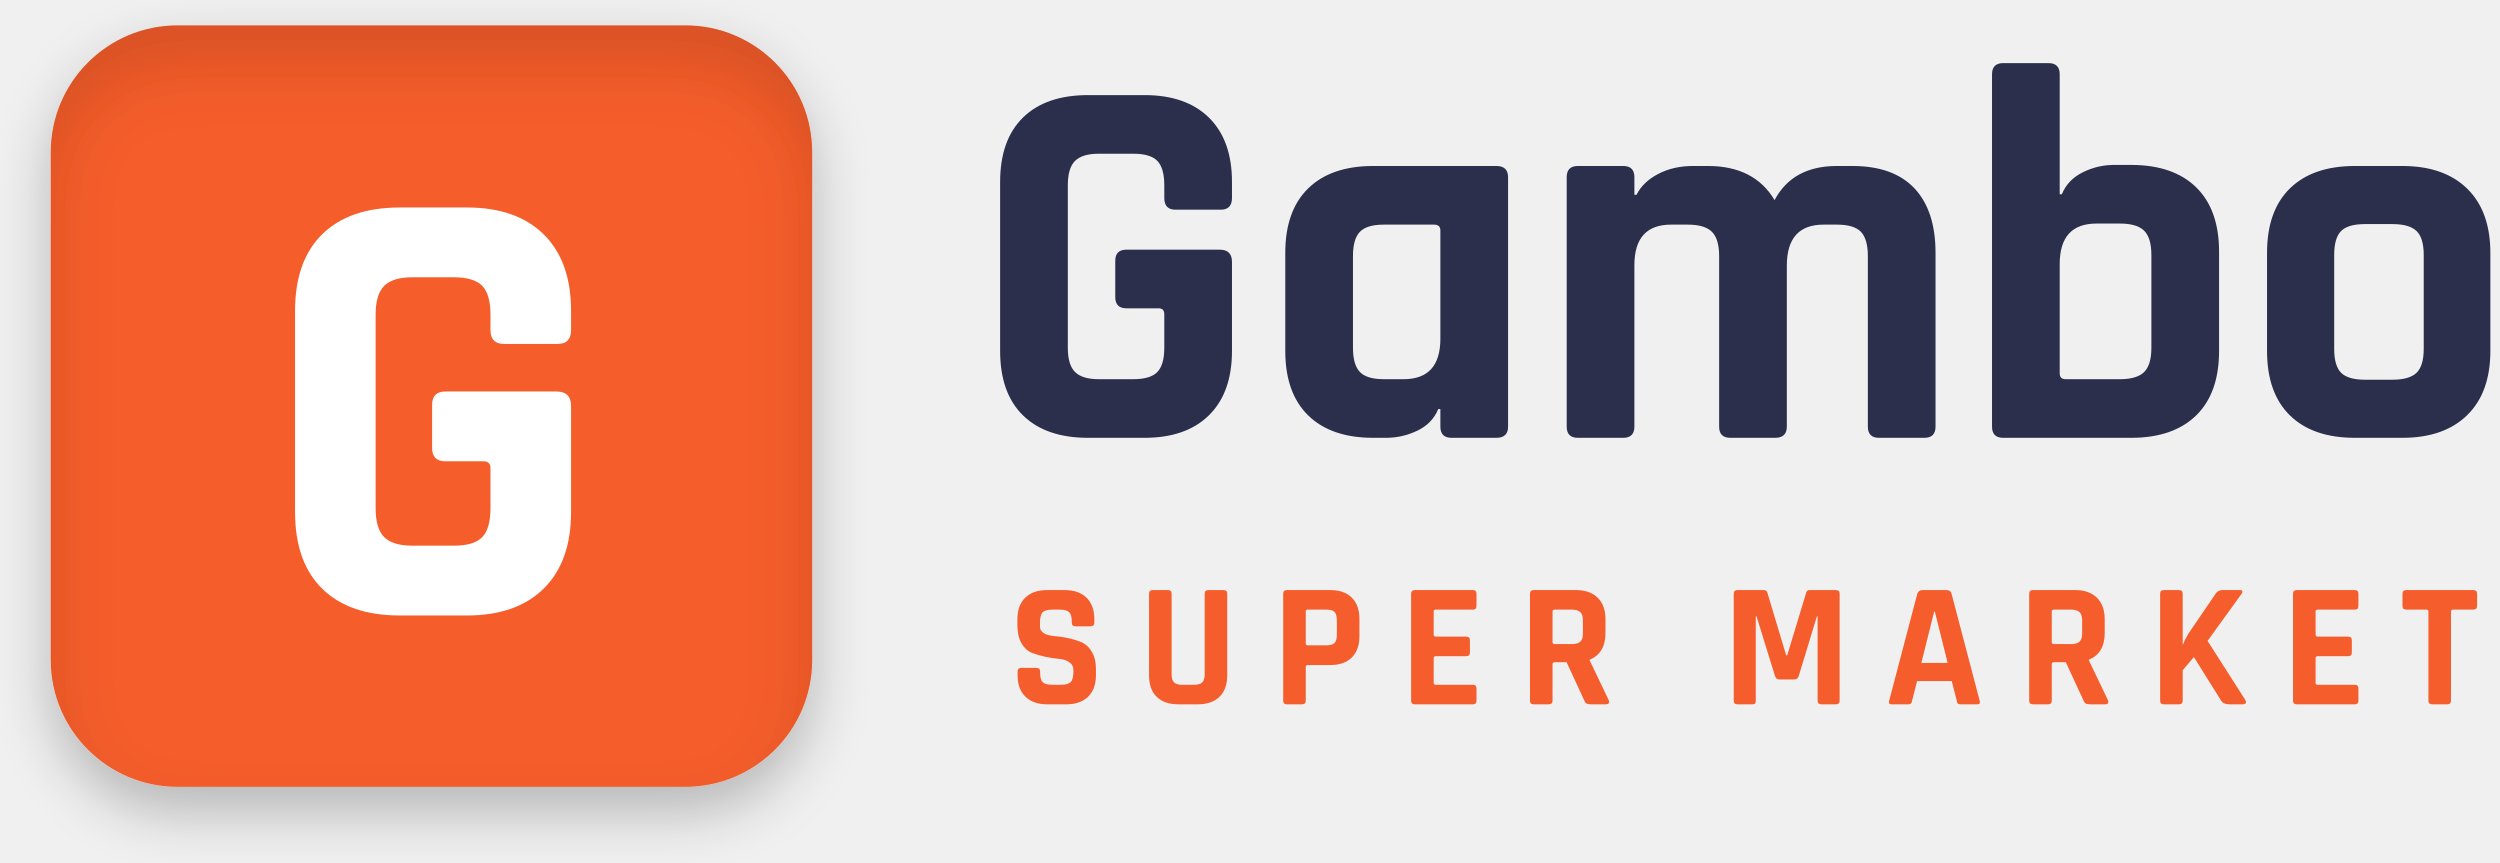
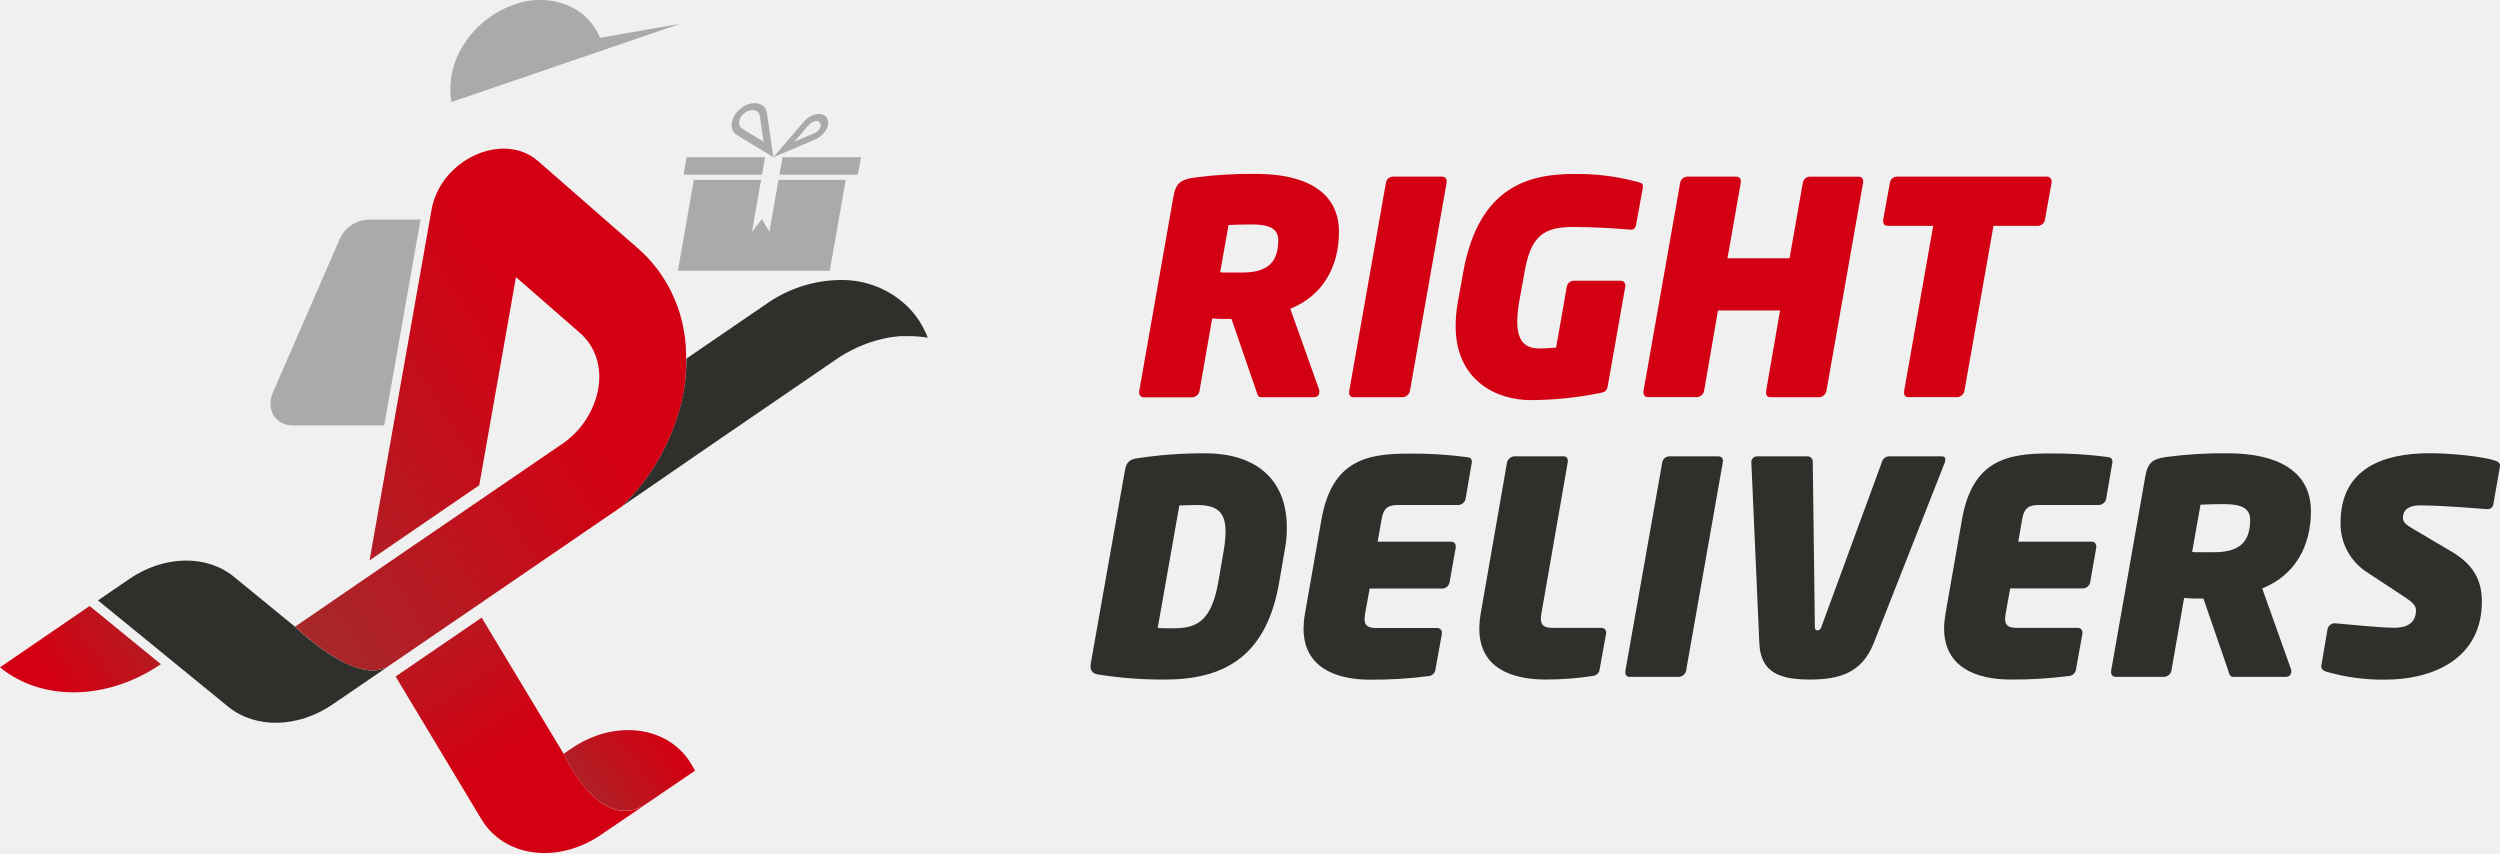
- <svg xmlns="http://www.w3.org/2000/svg" preserveAspectRatio="xMidYMid" width="197" height="68" viewBox="0 0 197 68">
+ <svg xmlns="http://www.w3.org/2000/svg" xmlns:xlink="http://www.w3.org/1999/xlink" viewBox="0 0 666.23 227.38">
  <defs>
-     <style>
-       .cls-1, .cls-3 {
-         fill: #f55d2c;
-       }
- 
-       .cls-1, .cls-2, .cls-4 {
-         fill-rule: evenodd;
-       }
- 
-       .cls-2 {
-         fill: #2b2f4c;
-       }
- 
-       .cls-3 {
-         filter: url(#filter-chain-1);
-       }
- 
-       .cls-4 {
-         fill: #fff;
-       }
-     </style>
-     <filter id="filter-chain-1" filterUnits="userSpaceOnUse">
-       <feOffset dy="2" in="SourceAlpha" />
-       <feGaussianBlur stdDeviation="2.236" result="dropBlur" />
-       <feFlood flood-opacity="0.24" />
-       <feComposite operator="in" in2="dropBlur" result="dropShadowComp" />
-       <feComposite in="SourceGraphic" result="shadowed" />
-       <feOffset dy="3" in="SourceAlpha" />
-       <feGaussianBlur stdDeviation="2.646" result="innerShadowBlur" />
-       <feFlood flood-opacity="0.26" />
-       <feComposite operator="out" in2="innerShadowBlur" />
-       <feComposite operator="in" in2="SourceAlpha" />
-       <feBlend mode="multiply" in2="shadowed" result="innerShadow" />
-     </filter>
+     <style>.cls-1{fill:url(#linear-gradient);}.cls-2{fill:url(#linear-gradient-2);}.cls-3{fill:url(#linear-gradient-3);}.cls-4{fill:#aaa;}.cls-5{fill:#2f2f2b;}.cls-6{fill:url(#linear-gradient-4);}.cls-7{fill:#d30013;}</style>
+     <linearGradient id="linear-gradient" x1="15.55" y1="181.59" x2="50.51" y2="156.75" gradientUnits="userSpaceOnUse">
+       <stop offset="0" stop-color="#d30013" />
+       <stop offset="1" stop-color="#a12d2d" />
+     </linearGradient>
+     <linearGradient id="linear-gradient-2" x1="176.74" y1="196" x2="149.19" y2="217.7" xlink:href="#linear-gradient" />
+     <linearGradient id="linear-gradient-3" x1="137.5" y1="197.66" x2="100.94" y2="142.41" xlink:href="#linear-gradient" />
+     <linearGradient id="linear-gradient-4" x1="143.35" y1="91.71" x2="54.76" y2="146.88" xlink:href="#linear-gradient" />
  </defs>
-   <g>
-     <path d="M194.901,48.038 L193.305,48.038 C193.193,48.038 193.137,48.089 193.137,48.192 L193.137,55.206 C193.137,55.402 193.039,55.500 192.843,55.500 L191.667,55.500 C191.462,55.500 191.359,55.402 191.359,55.206 L191.359,48.192 C191.359,48.089 191.308,48.038 191.205,48.038 L189.609,48.038 C189.413,48.038 189.315,47.940 189.315,47.744 L189.315,46.792 C189.315,46.596 189.413,46.498 189.609,46.498 L194.901,46.498 C195.097,46.498 195.195,46.596 195.195,46.792 L195.195,47.744 C195.195,47.940 195.097,48.038 194.901,48.038 ZM180.985,55.500 C180.789,55.500 180.691,55.402 180.691,55.206 L180.691,46.792 C180.691,46.596 180.789,46.498 180.985,46.498 L185.563,46.498 C185.750,46.498 185.843,46.596 185.843,46.792 L185.843,47.744 C185.843,47.940 185.750,48.038 185.563,48.038 L182.637,48.038 C182.525,48.038 182.469,48.089 182.469,48.192 L182.469,50.012 C182.469,50.115 182.525,50.166 182.637,50.166 L185.031,50.166 C185.227,50.166 185.325,50.264 185.325,50.460 L185.325,51.412 C185.325,51.608 185.227,51.706 185.031,51.706 L182.637,51.706 C182.525,51.706 182.469,51.757 182.469,51.860 L182.469,53.806 C182.469,53.909 182.525,53.960 182.637,53.960 L185.563,53.960 C185.750,53.960 185.843,54.058 185.843,54.254 L185.843,55.206 C185.843,55.402 185.750,55.500 185.563,55.500 L180.985,55.500 ZM176.701,55.500 L175.679,55.500 C175.352,55.500 175.133,55.402 175.021,55.206 L172.879,51.776 L171.997,52.812 L171.997,55.206 C171.997,55.402 171.899,55.500 171.703,55.500 L170.513,55.500 C170.317,55.500 170.219,55.402 170.219,55.206 L170.219,46.792 C170.219,46.596 170.317,46.498 170.513,46.498 L171.703,46.498 C171.899,46.498 171.997,46.596 171.997,46.792 L171.997,50.782 L172.025,50.782 C172.100,50.558 172.244,50.269 172.459,49.914 L174.587,46.792 C174.708,46.596 174.890,46.498 175.133,46.498 L176.505,46.498 C176.608,46.498 176.671,46.528 176.694,46.589 C176.717,46.650 176.692,46.727 176.617,46.820 L173.957,50.502 L176.925,55.150 C176.990,55.262 177.002,55.348 176.960,55.409 C176.918,55.470 176.832,55.500 176.701,55.500 ZM164.731,55.500 C164.563,55.500 164.442,55.481 164.367,55.444 C164.292,55.407 164.232,55.327 164.185,55.206 L162.785,52.182 L161.847,52.182 C161.735,52.182 161.679,52.233 161.679,52.336 L161.679,55.206 C161.679,55.402 161.581,55.500 161.385,55.500 L160.195,55.500 C159.999,55.500 159.901,55.402 159.901,55.206 L159.901,46.792 C159.901,46.596 159.999,46.498 160.195,46.498 L163.527,46.498 C164.255,46.498 164.824,46.699 165.235,47.100 C165.646,47.501 165.851,48.066 165.851,48.794 L165.851,49.886 C165.851,50.941 165.436,51.641 164.605,51.986 L164.605,52.042 L166.103,55.164 C166.187,55.388 166.108,55.500 165.865,55.500 L164.731,55.500 ZM164.073,48.864 C164.073,48.575 164.003,48.365 163.863,48.234 C163.723,48.103 163.504,48.038 163.205,48.038 L161.833,48.038 C161.730,48.038 161.679,48.089 161.679,48.192 L161.679,50.600 C161.679,50.703 161.730,50.754 161.833,50.754 L163.205,50.754 C163.504,50.754 163.723,50.691 163.863,50.565 C164.003,50.439 164.073,50.236 164.073,49.956 L164.073,48.864 ZM154.483,55.500 C154.381,55.500 154.311,55.479 154.273,55.437 C154.236,55.395 154.208,55.318 154.189,55.206 L153.797,53.666 L151.067,53.666 L150.675,55.206 C150.657,55.318 150.626,55.395 150.584,55.437 C150.542,55.479 150.475,55.500 150.381,55.500 L149.037,55.500 C148.869,55.500 148.813,55.402 148.869,55.206 L151.081,46.792 C151.147,46.596 151.287,46.498 151.501,46.498 L153.363,46.498 C153.597,46.498 153.737,46.596 153.783,46.792 L155.995,55.206 C156.051,55.402 155.995,55.500 155.827,55.500 L154.483,55.500 ZM152.467,48.192 L152.411,48.192 L151.403,52.238 L153.475,52.238 L152.467,48.192 ZM143.521,55.500 C143.325,55.500 143.227,55.402 143.227,55.206 L143.227,48.570 L143.171,48.570 L141.743,53.260 C141.687,53.447 141.571,53.540 141.393,53.540 L140.217,53.540 C140.040,53.540 139.923,53.447 139.867,53.260 L138.411,48.556 L138.355,48.556 L138.355,55.206 C138.355,55.318 138.337,55.395 138.299,55.437 C138.262,55.479 138.183,55.500 138.061,55.500 L136.913,55.500 C136.717,55.500 136.619,55.402 136.619,55.206 L136.619,46.792 C136.619,46.596 136.717,46.498 136.913,46.498 L138.999,46.498 C139.130,46.498 139.219,46.563 139.265,46.694 L140.749,51.636 L140.833,51.636 L142.331,46.694 C142.359,46.563 142.448,46.498 142.597,46.498 L144.669,46.498 C144.865,46.498 144.963,46.596 144.963,46.792 L144.963,55.206 C144.963,55.402 144.865,55.500 144.669,55.500 L143.521,55.500 ZM125.392,55.500 C125.224,55.500 125.102,55.481 125.028,55.444 C124.953,55.407 124.892,55.327 124.846,55.206 L123.446,52.182 L122.508,52.182 C122.396,52.182 122.340,52.233 122.340,52.336 L122.340,55.206 C122.340,55.402 122.242,55.500 122.046,55.500 L120.856,55.500 C120.660,55.500 120.562,55.402 120.562,55.206 L120.562,46.792 C120.562,46.596 120.660,46.498 120.856,46.498 L124.188,46.498 C124.916,46.498 125.485,46.699 125.896,47.100 C126.306,47.501 126.512,48.066 126.512,48.794 L126.512,49.886 C126.512,50.941 126.096,51.641 125.266,51.986 L125.266,52.042 L126.764,55.164 C126.848,55.388 126.768,55.500 126.526,55.500 L125.392,55.500 ZM124.734,48.864 C124.734,48.575 124.664,48.365 124.524,48.234 C124.384,48.103 124.164,48.038 123.866,48.038 L122.494,48.038 C122.391,48.038 122.340,48.089 122.340,48.192 L122.340,50.600 C122.340,50.703 122.391,50.754 122.494,50.754 L123.866,50.754 C124.164,50.754 124.384,50.691 124.524,50.565 C124.664,50.439 124.734,50.236 124.734,49.956 L124.734,48.864 ZM111.490,55.500 C111.294,55.500 111.196,55.402 111.196,55.206 L111.196,46.792 C111.196,46.596 111.294,46.498 111.490,46.498 L116.068,46.498 C116.254,46.498 116.348,46.596 116.348,46.792 L116.348,47.744 C116.348,47.940 116.254,48.038 116.068,48.038 L113.142,48.038 C113.030,48.038 112.974,48.089 112.974,48.192 L112.974,50.012 C112.974,50.115 113.030,50.166 113.142,50.166 L115.536,50.166 C115.732,50.166 115.830,50.264 115.830,50.460 L115.830,51.412 C115.830,51.608 115.732,51.706 115.536,51.706 L113.142,51.706 C113.030,51.706 112.974,51.757 112.974,51.860 L112.974,53.806 C112.974,53.909 113.030,53.960 113.142,53.960 L116.068,53.960 C116.254,53.960 116.348,54.058 116.348,54.254 L116.348,55.206 C116.348,55.402 116.254,55.500 116.068,55.500 L111.490,55.500 ZM104.826,52.406 L103.062,52.406 C102.950,52.406 102.894,52.457 102.894,52.560 L102.894,55.206 C102.894,55.402 102.796,55.500 102.600,55.500 L101.410,55.500 C101.214,55.500 101.116,55.402 101.116,55.206 L101.116,46.792 C101.116,46.596 101.214,46.498 101.410,46.498 L104.826,46.498 C105.554,46.498 106.118,46.696 106.520,47.093 C106.921,47.490 107.122,48.052 107.122,48.780 L107.122,50.124 C107.122,50.852 106.921,51.414 106.520,51.811 C106.118,52.208 105.554,52.406 104.826,52.406 ZM105.344,48.864 C105.344,48.565 105.283,48.353 105.162,48.227 C105.040,48.101 104.830,48.038 104.532,48.038 L103.048,48.038 C102.945,48.038 102.894,48.089 102.894,48.192 L102.894,50.698 C102.894,50.801 102.945,50.852 103.048,50.852 L104.532,50.852 C104.830,50.852 105.040,50.789 105.162,50.663 C105.283,50.537 105.344,50.329 105.344,50.040 L105.344,48.864 ZM94.396,55.500 L92.856,55.500 C92.118,55.500 91.549,55.304 91.148,54.912 C90.746,54.520 90.546,53.955 90.546,53.218 L90.546,46.792 C90.546,46.596 90.644,46.498 90.840,46.498 L92.030,46.498 C92.226,46.498 92.324,46.596 92.324,46.792 L92.324,53.134 C92.324,53.433 92.387,53.645 92.513,53.771 C92.639,53.897 92.846,53.960 93.136,53.960 L94.102,53.960 C94.400,53.960 94.613,53.897 94.739,53.771 C94.865,53.645 94.928,53.433 94.928,53.134 L94.928,46.792 C94.928,46.596 95.026,46.498 95.222,46.498 L96.398,46.498 C96.603,46.498 96.706,46.591 96.706,46.778 L96.706,53.218 C96.706,53.946 96.503,54.508 96.097,54.905 C95.691,55.302 95.124,55.500 94.396,55.500 ZM84.036,55.500 L82.510,55.500 C81.782,55.500 81.213,55.299 80.802,54.898 C80.391,54.497 80.186,53.932 80.186,53.204 L80.186,52.924 C80.186,52.728 80.284,52.630 80.480,52.630 L81.670,52.630 C81.866,52.630 81.964,52.728 81.964,52.924 L81.964,53.036 C81.964,53.391 82.034,53.633 82.174,53.764 C82.314,53.895 82.571,53.960 82.944,53.960 L83.602,53.960 C83.966,53.960 84.220,53.890 84.365,53.750 C84.510,53.610 84.582,53.349 84.582,52.966 L84.582,52.798 C84.582,52.527 84.472,52.320 84.253,52.175 C84.034,52.030 83.761,51.944 83.434,51.916 C83.107,51.888 82.755,51.834 82.377,51.755 C81.999,51.676 81.647,51.573 81.320,51.447 C80.993,51.321 80.720,51.074 80.501,50.705 C80.282,50.336 80.172,49.863 80.172,49.284 L80.172,48.794 C80.172,48.066 80.377,47.501 80.788,47.100 C81.199,46.699 81.768,46.498 82.496,46.498 L83.896,46.498 C84.633,46.498 85.207,46.699 85.618,47.100 C86.029,47.501 86.234,48.066 86.234,48.794 L86.234,49.060 C86.234,49.256 86.136,49.354 85.940,49.354 L84.750,49.354 C84.554,49.354 84.456,49.256 84.456,49.060 L84.456,48.976 C84.456,48.612 84.386,48.365 84.246,48.234 C84.106,48.103 83.849,48.038 83.476,48.038 L82.930,48.038 C82.547,48.038 82.288,48.110 82.153,48.255 C82.018,48.400 81.950,48.682 81.950,49.102 L81.950,49.368 C81.950,49.807 82.333,50.059 83.098,50.124 C83.891,50.189 84.596,50.348 85.212,50.600 C85.539,50.740 85.812,50.990 86.031,51.349 C86.250,51.708 86.360,52.168 86.360,52.728 L86.360,53.204 C86.360,53.932 86.155,54.497 85.744,54.898 C85.333,55.299 84.764,55.500 84.036,55.500 Z" class="cls-1" />
-     <path d="M194.413,32.715 C193.195,33.905 191.494,34.500 189.310,34.500 L185.572,34.500 C183.360,34.500 181.652,33.912 180.448,32.736 C179.244,31.560 178.642,29.866 178.642,27.654 L178.642,19.926 C178.642,17.714 179.244,16.020 180.448,14.844 C181.652,13.668 183.360,13.080 185.572,13.080 L189.310,13.080 C191.494,13.080 193.195,13.675 194.413,14.865 C195.631,16.055 196.240,17.742 196.240,19.926 L196.240,27.654 C196.240,29.838 195.631,31.525 194.413,32.715 ZM190.990,20.094 C190.990,19.198 190.801,18.568 190.423,18.204 C190.045,17.840 189.408,17.658 188.512,17.658 L186.370,17.658 C185.474,17.658 184.844,17.840 184.480,18.204 C184.116,18.568 183.934,19.198 183.934,20.094 L183.934,27.486 C183.934,28.382 184.116,29.012 184.480,29.376 C184.844,29.740 185.474,29.922 186.370,29.922 L188.512,29.922 C189.408,29.922 190.045,29.740 190.423,29.376 C190.801,29.012 190.990,28.382 190.990,27.486 L190.990,20.094 ZM167.933,34.500 L157.853,34.500 C157.265,34.500 156.971,34.206 156.971,33.618 L156.971,5.856 C156.971,5.268 157.265,4.974 157.853,4.974 L161.423,4.974 C162.011,4.974 162.305,5.268 162.305,5.856 L162.305,15.306 L162.473,15.306 C162.781,14.550 163.327,13.976 164.111,13.584 C164.895,13.192 165.721,12.996 166.589,12.996 L167.933,12.996 C170.145,12.996 171.853,13.584 173.057,14.760 C174.261,15.936 174.863,17.630 174.863,19.842 L174.863,27.654 C174.863,29.866 174.261,31.560 173.057,32.736 C171.853,33.912 170.145,34.500 167.933,34.500 ZM169.529,20.094 C169.529,19.198 169.340,18.561 168.962,18.183 C168.584,17.805 167.947,17.616 167.051,17.616 L165.203,17.616 C163.271,17.616 162.305,18.680 162.305,20.808 L162.305,29.418 C162.305,29.726 162.459,29.880 162.767,29.880 L167.051,29.880 C167.947,29.880 168.584,29.691 168.962,29.313 C169.340,28.935 169.529,28.298 169.529,27.402 L169.529,20.094 ZM151.638,34.500 L148.068,34.500 C147.480,34.500 147.186,34.206 147.186,33.618 L147.186,20.178 C147.186,19.282 147.003,18.645 146.640,18.267 C146.275,17.889 145.645,17.700 144.750,17.700 L143.700,17.700 C141.768,17.700 140.802,18.778 140.802,20.934 L140.802,33.618 C140.802,34.206 140.493,34.500 139.878,34.500 L136.350,34.500 C135.762,34.500 135.468,34.206 135.468,33.618 L135.468,20.178 C135.468,19.282 135.279,18.645 134.901,18.267 C134.523,17.889 133.885,17.700 132.990,17.700 L131.688,17.700 C129.756,17.700 128.790,18.764 128.790,20.892 L128.790,33.618 C128.790,34.206 128.496,34.500 127.908,34.500 L124.338,34.500 C123.750,34.500 123.456,34.206 123.456,33.618 L123.456,13.962 C123.456,13.374 123.750,13.080 124.338,13.080 L127.908,13.080 C128.496,13.080 128.790,13.374 128.790,13.962 L128.790,15.348 L128.958,15.348 C129.294,14.676 129.861,14.130 130.659,13.710 C131.457,13.290 132.373,13.080 133.410,13.080 L134.586,13.080 C137.022,13.080 138.771,13.976 139.836,15.768 C140.787,13.976 142.425,13.080 144.750,13.080 L145.968,13.080 C148.123,13.080 149.754,13.668 150.861,14.844 C151.966,16.020 152.520,17.714 152.520,19.926 L152.520,33.618 C152.520,34.206 152.226,34.500 151.638,34.500 ZM117.912,34.500 L114.384,34.500 C113.796,34.500 113.502,34.206 113.502,33.618 L113.502,32.232 L113.334,32.232 C113.025,32.988 112.479,33.555 111.696,33.933 C110.912,34.311 110.085,34.500 109.218,34.500 L108.210,34.500 C105.998,34.500 104.289,33.912 103.086,32.736 C101.882,31.560 101.280,29.866 101.280,27.654 L101.280,19.926 C101.280,17.714 101.882,16.020 103.086,14.844 C104.289,13.668 105.998,13.080 108.210,13.080 L117.912,13.080 C118.527,13.080 118.836,13.374 118.836,13.962 L118.836,33.618 C118.836,34.206 118.527,34.500 117.912,34.500 ZM113.502,18.162 C113.502,17.854 113.334,17.700 112.998,17.700 L109.050,17.700 C108.153,17.700 107.523,17.889 107.160,18.267 C106.796,18.645 106.614,19.282 106.614,20.178 L106.614,27.402 C106.614,28.298 106.796,28.935 107.160,29.313 C107.523,29.691 108.153,29.880 109.050,29.880 L110.604,29.880 C112.536,29.880 113.502,28.816 113.502,26.688 L113.502,18.162 ZM90.192,34.500 L85.740,34.500 C83.528,34.500 81.820,33.912 80.616,32.736 C79.412,31.560 78.810,29.866 78.810,27.654 L78.810,14.340 C78.810,12.128 79.412,10.434 80.616,9.258 C81.820,8.082 83.528,7.494 85.740,7.494 L90.192,7.494 C92.376,7.494 94.070,8.089 95.274,9.279 C96.478,10.469 97.080,12.156 97.080,14.340 L97.080,15.600 C97.080,16.216 96.786,16.524 96.198,16.524 L92.628,16.524 C92.040,16.524 91.746,16.216 91.746,15.600 L91.746,14.592 C91.746,13.696 91.564,13.059 91.200,12.681 C90.836,12.303 90.206,12.114 89.310,12.114 L86.580,12.114 C85.712,12.114 85.089,12.303 84.711,12.681 C84.333,13.059 84.144,13.696 84.144,14.592 L84.144,27.402 C84.144,28.298 84.333,28.935 84.711,29.313 C85.089,29.691 85.712,29.880 86.580,29.880 L89.310,29.880 C90.206,29.880 90.836,29.691 91.200,29.313 C91.564,28.935 91.746,28.298 91.746,27.402 L91.746,24.756 C91.746,24.448 91.592,24.294 91.284,24.294 L88.764,24.294 C88.176,24.294 87.882,24.000 87.882,23.412 L87.882,20.556 C87.882,19.968 88.176,19.674 88.764,19.674 L96.114,19.674 C96.758,19.674 97.080,19.996 97.080,20.640 L97.080,27.654 C97.080,29.838 96.478,31.525 95.274,32.715 C94.070,33.905 92.376,34.500 90.192,34.500 Z" class="cls-2" />
-   </g>
-   <g>
-     <rect x="4" y="2" width="60" height="60" rx="10" ry="10" class="cls-3" />
-     <path d="M42.850,46.375 C44.283,44.959 45.000,42.950 45.000,40.350 L45.000,32.000 C45.000,31.234 44.616,30.850 43.850,30.850 L35.100,30.850 C34.400,30.850 34.050,31.200 34.050,31.900 L34.050,35.300 C34.050,36.000 34.400,36.350 35.100,36.350 L38.100,36.350 C38.466,36.350 38.650,36.534 38.650,36.900 L38.650,40.050 C38.650,41.117 38.433,41.875 38.000,42.325 C37.566,42.775 36.816,43.000 35.750,43.000 L32.500,43.000 C31.466,43.000 30.725,42.775 30.275,42.325 C29.825,41.875 29.600,41.117 29.600,40.050 L29.600,24.800 C29.600,23.734 29.825,22.975 30.275,22.525 C30.725,22.075 31.466,21.850 32.500,21.850 L35.750,21.850 C36.816,21.850 37.566,22.075 38.000,22.525 C38.433,22.975 38.650,23.734 38.650,24.800 L38.650,26.000 C38.650,26.734 39.000,27.100 39.700,27.100 L43.950,27.100 C44.650,27.100 45.000,26.734 45.000,26.000 L45.000,24.500 C45.000,21.900 44.283,19.892 42.850,18.475 C41.416,17.059 39.400,16.350 36.800,16.350 L31.500,16.350 C28.866,16.350 26.833,17.050 25.400,18.450 C23.966,19.850 23.250,21.867 23.250,24.500 L23.250,40.350 C23.250,42.984 23.966,45.000 25.400,46.400 C26.833,47.800 28.866,48.500 31.500,48.500 L36.800,48.500 C39.400,48.500 41.416,47.792 42.850,46.375 Z" class="cls-4" />
+   <g id="Layer_2" data-name="Layer 2">
+     <g id="Layer_1-2" data-name="Layer 1">
+       <path class="cls-1" d="M42.88,177l-19-15.51L0,177.84H0c11.11,9.09,28.29,8.86,42.42-.55Z" />
+       <path class="cls-2" d="M185.24,205.36,172.55,214l-.88.6c-7,4.09-13.13-1.13-17-6.28h0a43.44,43.44,0,0,1-4.47-7.43l0,0h0l2.08-1.43c11.51-7.88,25.79-6.05,31.89,4.07Z" />
+       <path class="cls-3" d="M171.67,214.64,162.3,221l-2.09,1.43c-11.52,7.88-25.79,6.06-31.89-4.07l-22.9-38.08,22.94-15.69,21.81,36.24h0l0,0a43.44,43.44,0,0,0,4.47,7.43h0C158.54,213.5,164.63,218.73,171.67,214.64Z" />
+       <path class="cls-4" d="M77.93,113.36H102.4l9.67-54.83H98.18a8.69,8.69,0,0,0-7.67,5.22l-17.8,40.89C70.79,109.05,73.37,113.36,77.93,113.36Z" />
+       <path class="cls-5" d="M103.68,177.43,97,182l-8.37,5.72c-9.23,6.31-20.57,6.55-27.88.56L26.11,160l8.37-5.72c9.23-6.31,20.57-6.54,27.88-.56L78.59,167l0,0a67.68,67.68,0,0,0,7.65,6.25l0,0C91.78,177.1,99,180.65,103.68,177.43Z" />
+       <path class="cls-5" d="M247.24,90a28.65,28.65,0,0,0-5-.42h-.77l-.66,0h-.23l-.54,0-1.09.1-.55.06-.55.07-.56.08-.59.1-.63.12-.7.15-.74.18c-.93.23-1.85.49-2.76.81l-.59.2-.59.21c-.59.22-1.17.46-1.74.71l-.57.26c-.87.4-1.73.83-2.56,1.3l-.51.28q-1,.55-1.88,1.15l-.92.63-.16.11-32.72,22.39L166,134.76l0,0-.34.24h0a57.61,57.61,0,0,0,16.52-30.66,47.73,47.73,0,0,0,.74-8.77L204.23,81a34.72,34.72,0,0,1,19.58-6.38,25,25,0,0,1,18.74,7.78A23.59,23.59,0,0,1,247.24,90Z" />
+       <path class="cls-4" d="M181.23,6.35,120.29,27.2a21.55,21.55,0,0,1,3.41-15.49A25.92,25.92,0,0,1,137,1.23a19.72,19.72,0,0,1,15.38.68,15.65,15.65,0,0,1,7.51,8.17Z" />
+       <path class="cls-6" d="M182.21,104.35A57.61,57.61,0,0,1,165.68,135h0l-.1.07L147.42,147.5h0l-43.74,29.92c-4.71,3.22-11.9-.33-17.37-4.14l0,0A67.68,67.68,0,0,1,78.63,167l0,0,28-19.19h0l42.44-29h0l1.07-.73a23,23,0,0,0,9.28-14.37c1.07-6.08-.88-11.5-4.79-14.91l-.13-.12-17-14.84-9.78,55.47-24.38,16.7-4.86,3.33L115,55.91c2.37-13.43,19.09-21.07,28.37-13l26.17,22.87,0,0,.86.75c.5.45,1,.92,1.46,1.39l.53.55c.19.2.38.4.56.6l.1.1.5.57c.38.44.75.88,1.11,1.34l.42.54.2.26.39.53.07.09.46.66c.32.48.64,1,.94,1.46l.41.68.06.1.35.61.11.2.37.69c.14.26.27.52.4.78s.26.53.38.8c.25.53.48,1.07.7,1.61.12.27.22.54.33.81,0,0,0,0,0,0l.29.75.07.2c.18.52.36,1,.52,1.57s.34,1.15.49,1.74c.07.29.15.58.21.86a.43.43,0,0,1,0,.07c.06.26.12.51.17.77.2.92.37,1.86.5,2.81,0,.24.07.48.1.72s0,.21,0,.31c0,.27.06.54.09.81s.06.57.08.86,0,.4,0,.59c0,.49.06,1,.08,1.49q0,.36,0,.72a2.45,2.45,0,0,1,0,.27A47.73,47.73,0,0,1,182.21,104.35Z" />
+       <polygon class="cls-4" points="182.98 41.9 203.89 41.9 203.07 46.55 182.16 46.55 182.98 41.9" />
+       <polygon class="cls-4" points="229.45 41.9 228.63 46.55 207.72 46.55 208.54 41.9 229.45 41.9" />
+       <polygon class="cls-4" points="225.39 47.94 221.12 72.14 180.65 72.14 184.91 47.94 202.83 47.94 200.38 61.8 203.06 58.38 205.03 61.8 207.47 47.94 225.39 47.94" />
+       <path class="cls-4" d="M204.37,30.06c-.39-2.6-3.51-3.45-6.39-1.57l-.38.26-.35.28c-2.66,2.22-3,5.65-.89,6.95l9.75,5.92ZM197,32.36a3.43,3.43,0,0,1,1.27-2.12l.21-.17.22-.15a3.27,3.27,0,0,1,1.78-.58,1.83,1.83,0,0,1,2,1.56l1,6.85-5.64-3.42A1.87,1.87,0,0,1,197,32.36Z" />
+       <path class="cls-4" d="M220.47,31.61c0-.07-.08-.15-.13-.22a1.9,1.9,0,0,0-.15-.21c-1.24-1.51-4.22-.83-6,1.25l-8.08,9.47,11.14-4.74C219.7,36.12,221.35,33.38,220.47,31.61Zm-2,2.58A3.12,3.12,0,0,1,217,35.5l-5.27,2.24,3.83-4.48a2.84,2.84,0,0,1,2-1,1.12,1.12,0,0,1,.89.37l.08.1.07.12A1.55,1.55,0,0,1,218.47,34.19Z" />
+       <path class="cls-7" d="M343.85,82.28l7.67,21.52c.08.08.08.32.08.55,0,1-.55,1.5-1.58,1.5H336.09c-.87,0-1-.71-1.27-1.58L328.18,85h-2.61c-.79,0-1.66-.08-2.53-.16l-3.4,19.46a2.1,2.1,0,0,1-1.9,1.58H304.92a1.21,1.21,0,0,1-1.34-1.34v-.24l9.1-51.74c.63-3.8,2-4.67,5.46-5.22a114.1,114.1,0,0,1,16.61-1c12.66,0,22.07,4.43,22.07,15.43C356.82,70.89,352.71,78.72,343.85,82.28ZM333.56,59.81c-2.14,0-4.83.08-6.17.16l-2.22,12.58a7.24,7.24,0,0,0,1.35.08H331c6.33,0,9.65-2.29,9.65-8.62C340.6,61.08,338.62,59.81,333.56,59.81Z" />
+       <path class="cls-7" d="M385.53,48.58l-9.81,55.69a2.1,2.1,0,0,1-1.9,1.58h-13a1.1,1.1,0,0,1-1.27-1.27v-.32l9.81-55.69a1.93,1.93,0,0,1,1.82-1.5h13c.87,0,1.34.4,1.34,1.27Z" />
+       <path class="cls-7" d="M437.82,49.92l-1.82,10c-.16.87-.55,1.27-1.27,1.27h-.24c-3.09-.24-9.26-.71-15.19-.71-7.91,0-11.31,2.37-13,11.87l-1.5,8.39a32.5,32.5,0,0,0-.47,5c0,6.09,3,7.12,5.93,7.12a37.45,37.45,0,0,0,4.43-.24l2.85-16.22a1.92,1.92,0,0,1,1.74-1.58h12.5a1.21,1.21,0,0,1,1.34,1.34v.24l-4.67,26.5c-.24,1.19-.63,1.58-2,1.82a93.67,93.67,0,0,1-18.67,1.9c-8.86,0-19.86-5.14-19.86-19.7a35.86,35.86,0,0,1,.55-6.25l1.5-8.31c4.19-23,17.88-26,29.59-26a61.62,61.62,0,0,1,16.93,2.14c.87.24,1.34.4,1.34,1.11A1.61,1.61,0,0,0,437.82,49.92Z" />
+       <path class="cls-7" d="M496.52,48.58l-9.81,55.69a2.1,2.1,0,0,1-1.9,1.58H471.92a1.1,1.1,0,0,1-1.27-1.27v-.32l3.72-21.52H457.83l-3.72,21.52a2.1,2.1,0,0,1-1.9,1.58h-12.9a1.21,1.21,0,0,1-1.34-1.34v-.24l9.81-55.69a2,2,0,0,1,1.9-1.5h12.9c.87,0,1.34.4,1.34,1.27v.24l-3.56,20.25H476.9l3.56-20.25a1.93,1.93,0,0,1,1.82-1.5h12.89c.87,0,1.35.4,1.35,1.27Z" />
+       <path class="cls-7" d="M546.75,48.58,544.93,58.7a2,2,0,0,1-1.9,1.5H531.24l-7.75,44.06a2.1,2.1,0,0,1-1.9,1.58H508.7a1.1,1.1,0,0,1-1.27-1.27v-.32l7.75-44.06h-12c-.87,0-1.34-.4-1.34-1.27V58.7l1.82-10.13a1.93,1.93,0,0,1,1.82-1.5h39.87a1.29,1.29,0,0,1,1.42,1.27Z" />
+       <path class="cls-5" d="M342.37,146.6l-1.5,8.7c-3.16,18.12-13,25.79-30.3,25.79a107.52,107.52,0,0,1-17.88-1.34c-1.35-.24-2.06-.79-2.06-2.14a3.26,3.26,0,0,1,.08-.95l9.1-51.42c.4-2.14,1.27-2.77,3.09-3.09a115.76,115.76,0,0,1,18.35-1.34c13.29,0,21.68,6.8,21.68,19.78A30.92,30.92,0,0,1,342.37,146.6Zm-23.57-12h-1.11c-.87,0-1.9.08-2.61.08h-.79l-5.77,32.67c.32,0,1.11.08,2.06.08H313c6.41,0,9.89-2.53,11.63-12.1l1.5-8.7a30.74,30.74,0,0,0,.47-4.9C326.63,136,323.86,134.58,318.8,134.58Z" />
+       <path class="cls-5" d="M392.21,123.34,390.55,133a2.1,2.1,0,0,1-1.9,1.58h-16c-2.85,0-4,.87-4.51,4l-1,5.77h19.46a1.21,1.21,0,0,1,1.34,1.34v.24l-1.66,9.33a2,2,0,0,1-1.82,1.58H365l-1.19,6.57a11.89,11.89,0,0,0-.16,1.58c0,1.82.95,2.37,3.24,2.37h16a1.21,1.21,0,0,1,1.35,1.35v.24l-1.74,9.65a2,2,0,0,1-1.82,1.58,115,115,0,0,1-15.58.95c-9.26,0-17.72-3.32-17.72-13.69a25.64,25.64,0,0,1,.4-4l4.35-24.84c2.77-16.06,12.26-17.72,23.42-17.72a110.1,110.1,0,0,1,15.43.95c.87.08,1.27.48,1.27,1.27Z" />
+       <path class="cls-5" d="M428,168.91l-1.74,9.65a2,2,0,0,1-1.82,1.58,82.14,82.14,0,0,1-12.5.95c-8.94,0-17.72-2.93-17.72-13.61a26.64,26.64,0,0,1,.4-4.11l7-40.19a2.19,2.19,0,0,1,2-1.58h12.9a1.1,1.1,0,0,1,1.27,1.27v.32l-7,40.19a9.69,9.69,0,0,0-.16,1.5c0,1.82.95,2.45,3.24,2.45h12.82a1.21,1.21,0,0,1,1.34,1.35Z" />
+       <path class="cls-5" d="M459.13,123.11l-9.81,55.69a2.1,2.1,0,0,1-1.9,1.58h-13a1.1,1.1,0,0,1-1.27-1.27v-.32L443,123.11a1.93,1.93,0,0,1,1.82-1.5h13c.87,0,1.34.4,1.34,1.27Z" />
+       <path class="cls-5" d="M518.3,123.19,499.24,171.6c-3.16,7.83-9.26,9.49-16.93,9.49s-13.05-1.66-13.45-9.49l-2.14-48.41v-.08a1.52,1.52,0,0,1,1.58-1.5h13.37a1.39,1.39,0,0,1,1.42,1.5l.55,43.75c0,.71.08,1.11.71,1.11s.87-.4,1.11-1.11l16.06-43.75a2,2,0,0,1,1.82-1.5h14.08c.71,0,1,.32,1,.87A4,4,0,0,1,518.3,123.19Z" />
+       <path class="cls-5" d="M562.92,123.34,561.26,133a2.1,2.1,0,0,1-1.9,1.58h-16c-2.85,0-4,.87-4.51,4l-1,5.77H557.3a1.21,1.21,0,0,1,1.34,1.34v.24L557,155.22a2,2,0,0,1-1.82,1.58H535.7l-1.19,6.57a11.89,11.89,0,0,0-.16,1.58c0,1.82.95,2.37,3.24,2.37h16a1.21,1.21,0,0,1,1.35,1.35v.24l-1.74,9.65a2,2,0,0,1-1.82,1.58,115,115,0,0,1-15.58.95c-9.26,0-17.72-3.32-17.72-13.69a25.64,25.64,0,0,1,.4-4l4.35-24.84c2.77-16.06,12.26-17.72,23.42-17.72a110.1,110.1,0,0,1,15.43.95c.87.08,1.27.48,1.27,1.27Z" />
+       <path class="cls-5" d="M602.86,156.81l7.67,21.52c.08.08.08.32.08.55,0,1-.55,1.5-1.58,1.5H595.11c-.87,0-1-.71-1.27-1.58l-6.65-19.3h-2.61c-.79,0-1.66-.08-2.53-.16l-3.4,19.46a2.1,2.1,0,0,1-1.9,1.58H563.94A1.21,1.21,0,0,1,562.6,179v-.24l9.1-51.74c.63-3.8,2-4.67,5.46-5.22a114.1,114.1,0,0,1,16.61-1c12.66,0,22.07,4.43,22.07,15.43C615.84,145.41,611.73,153.25,602.86,156.81Zm-10.28-22.47c-2.14,0-4.83.08-6.17.16l-2.22,12.58a7.24,7.24,0,0,0,1.35.08H590c6.33,0,9.65-2.29,9.65-8.62C599.62,135.61,597.64,134.34,592.58,134.34Z" />
+       <path class="cls-5" d="M666.23,124.29l-1.74,9.89a1.53,1.53,0,0,1-1.66,1.5h-.16c-3.16-.24-12.1-1-17.8-1-2.21,0-4.51.71-4.51,3.32,0,1.19.71,1.82,3.48,3.4l9.65,5.7c5.7,3.4,7.91,7.59,7.91,13.21,0,14.79-12.34,20.81-25.87,20.81A54.24,54.24,0,0,1,619.95,179c-.71-.24-1.34-.63-1.34-1.35v-.24l1.66-9.73a1.94,1.94,0,0,1,1.82-1.58h.16c3.24.24,11.63,1.19,15.82,1.19,3.16,0,5.77-1.11,5.77-4.67,0-1.19-.79-2.06-3.09-3.56l-10.21-6.72a15.33,15.33,0,0,1-6.8-13.05c0-14.32,11.15-18.51,23.73-18.51,6.17,0,14.56.95,17.56,2,.63.24,1.19.55,1.19,1.27Z" />
+     </g>
  </g>
</svg>
